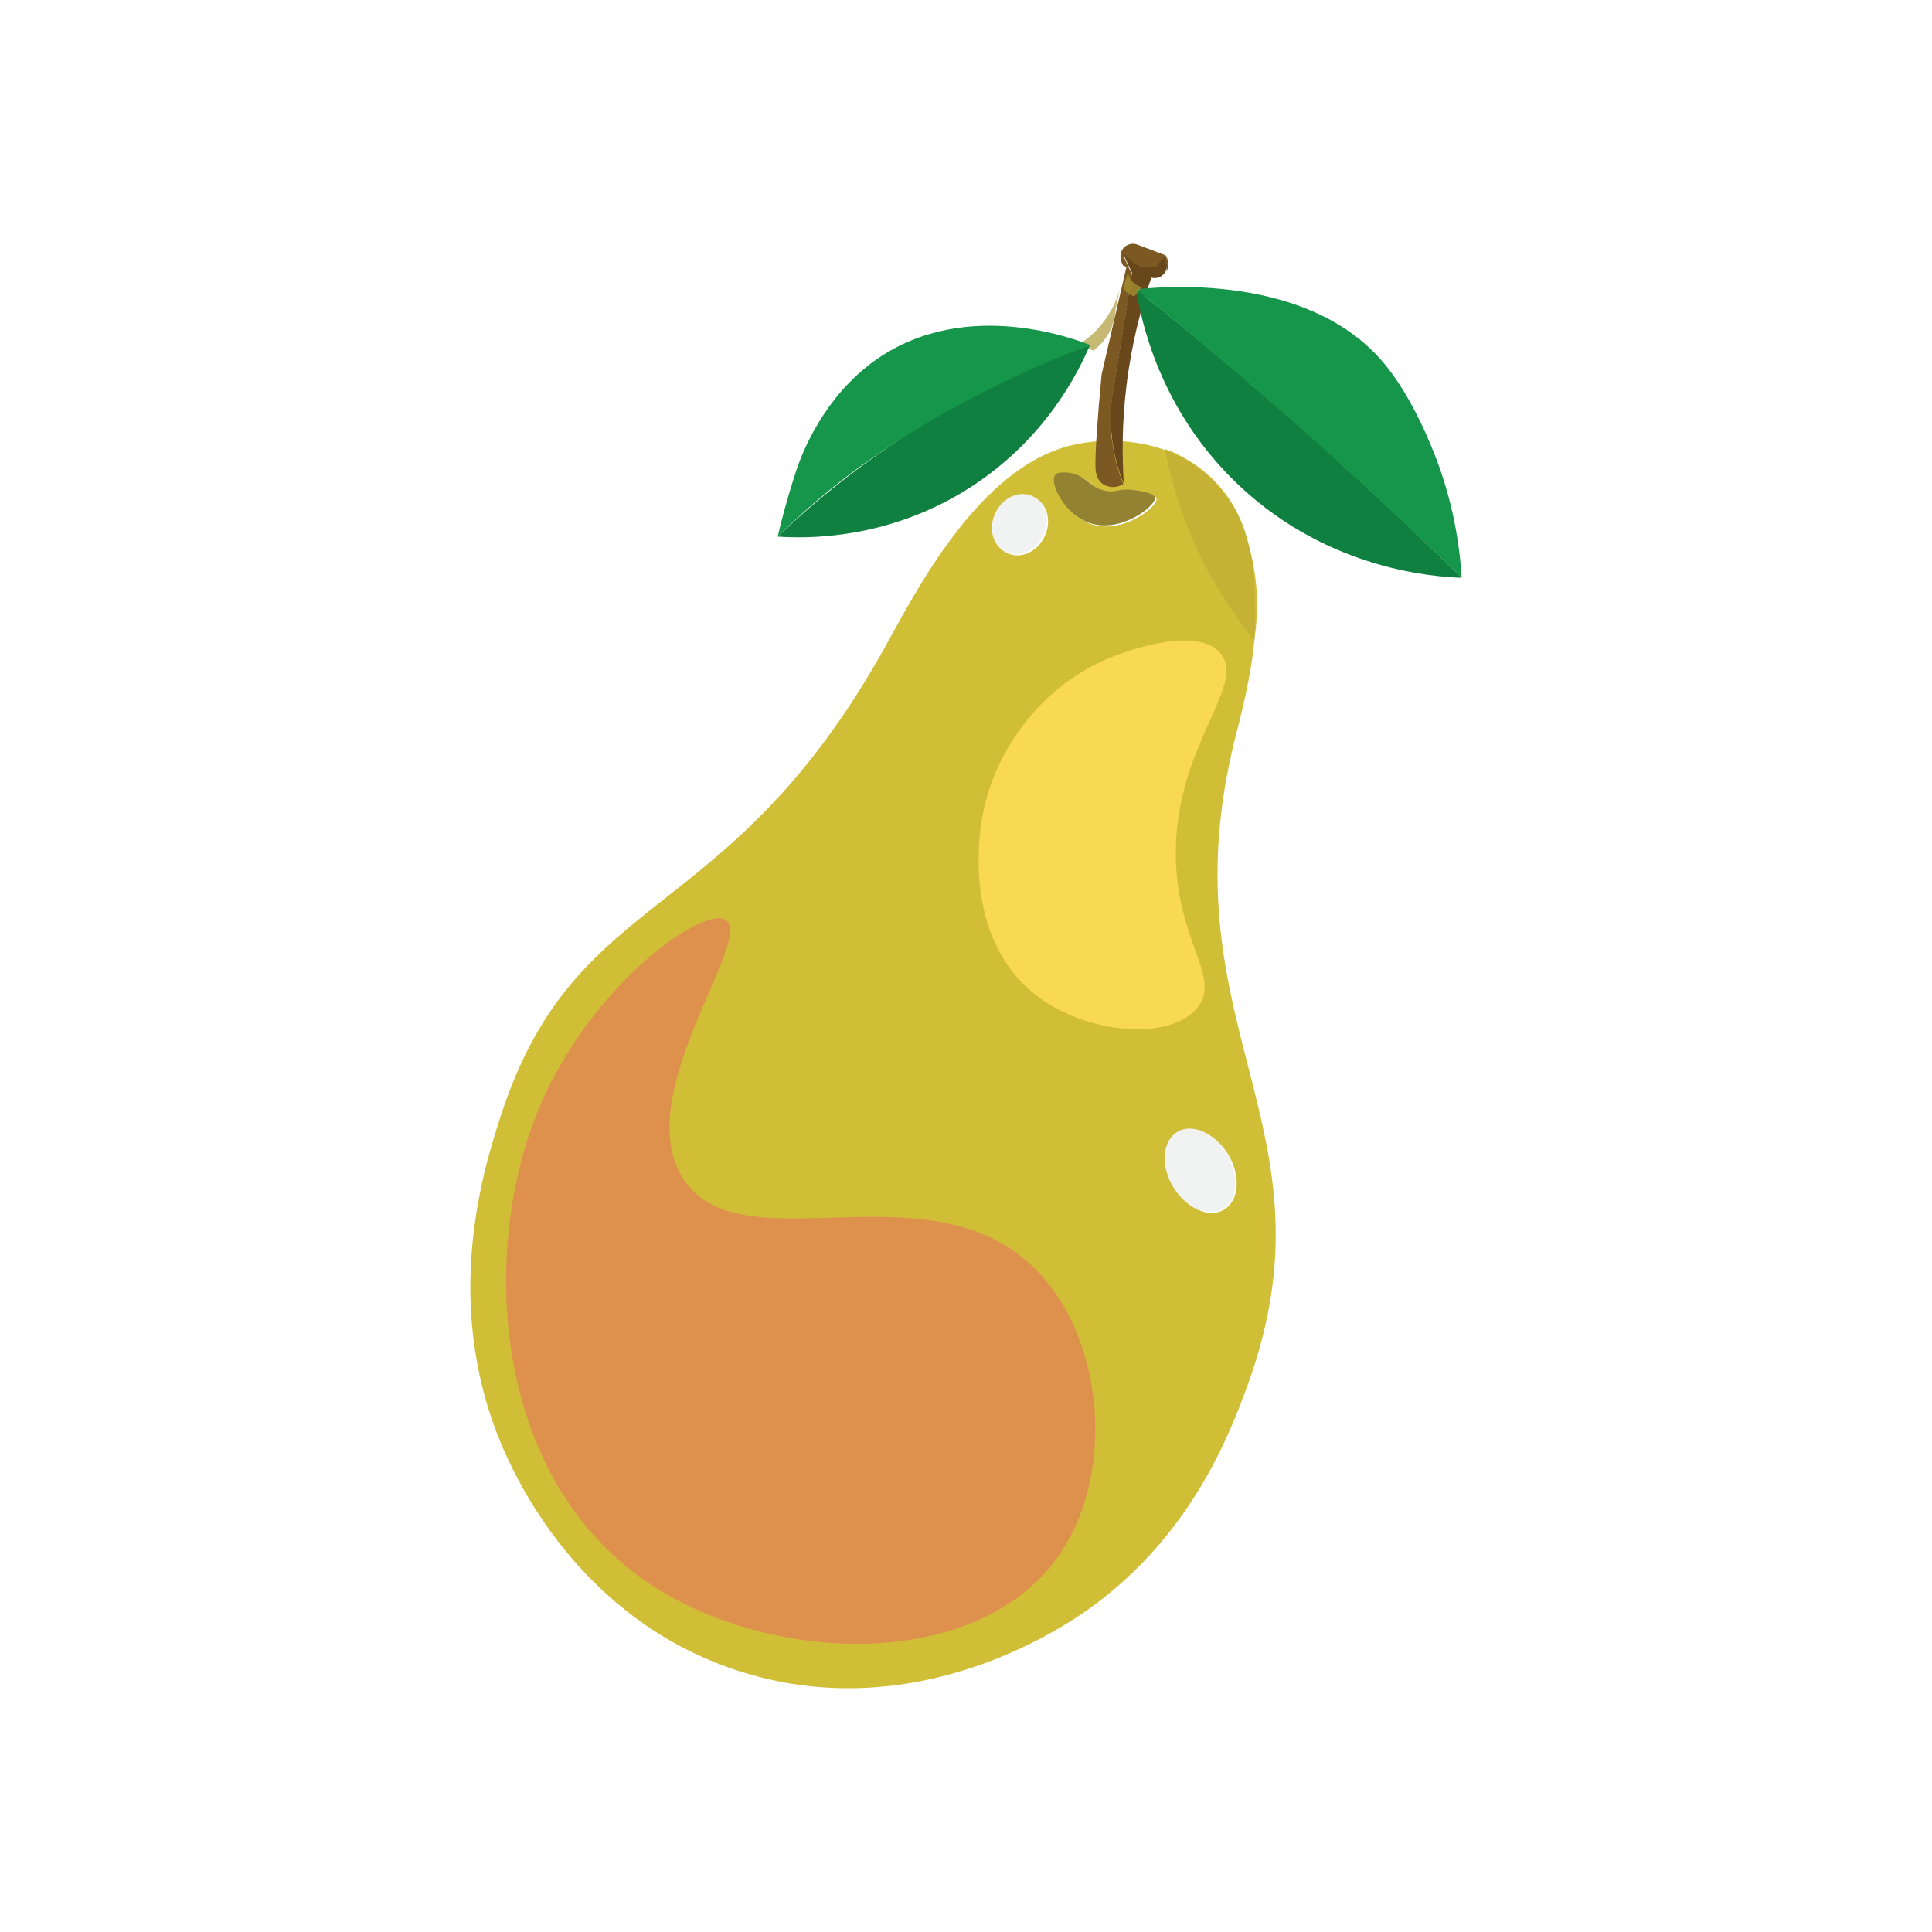
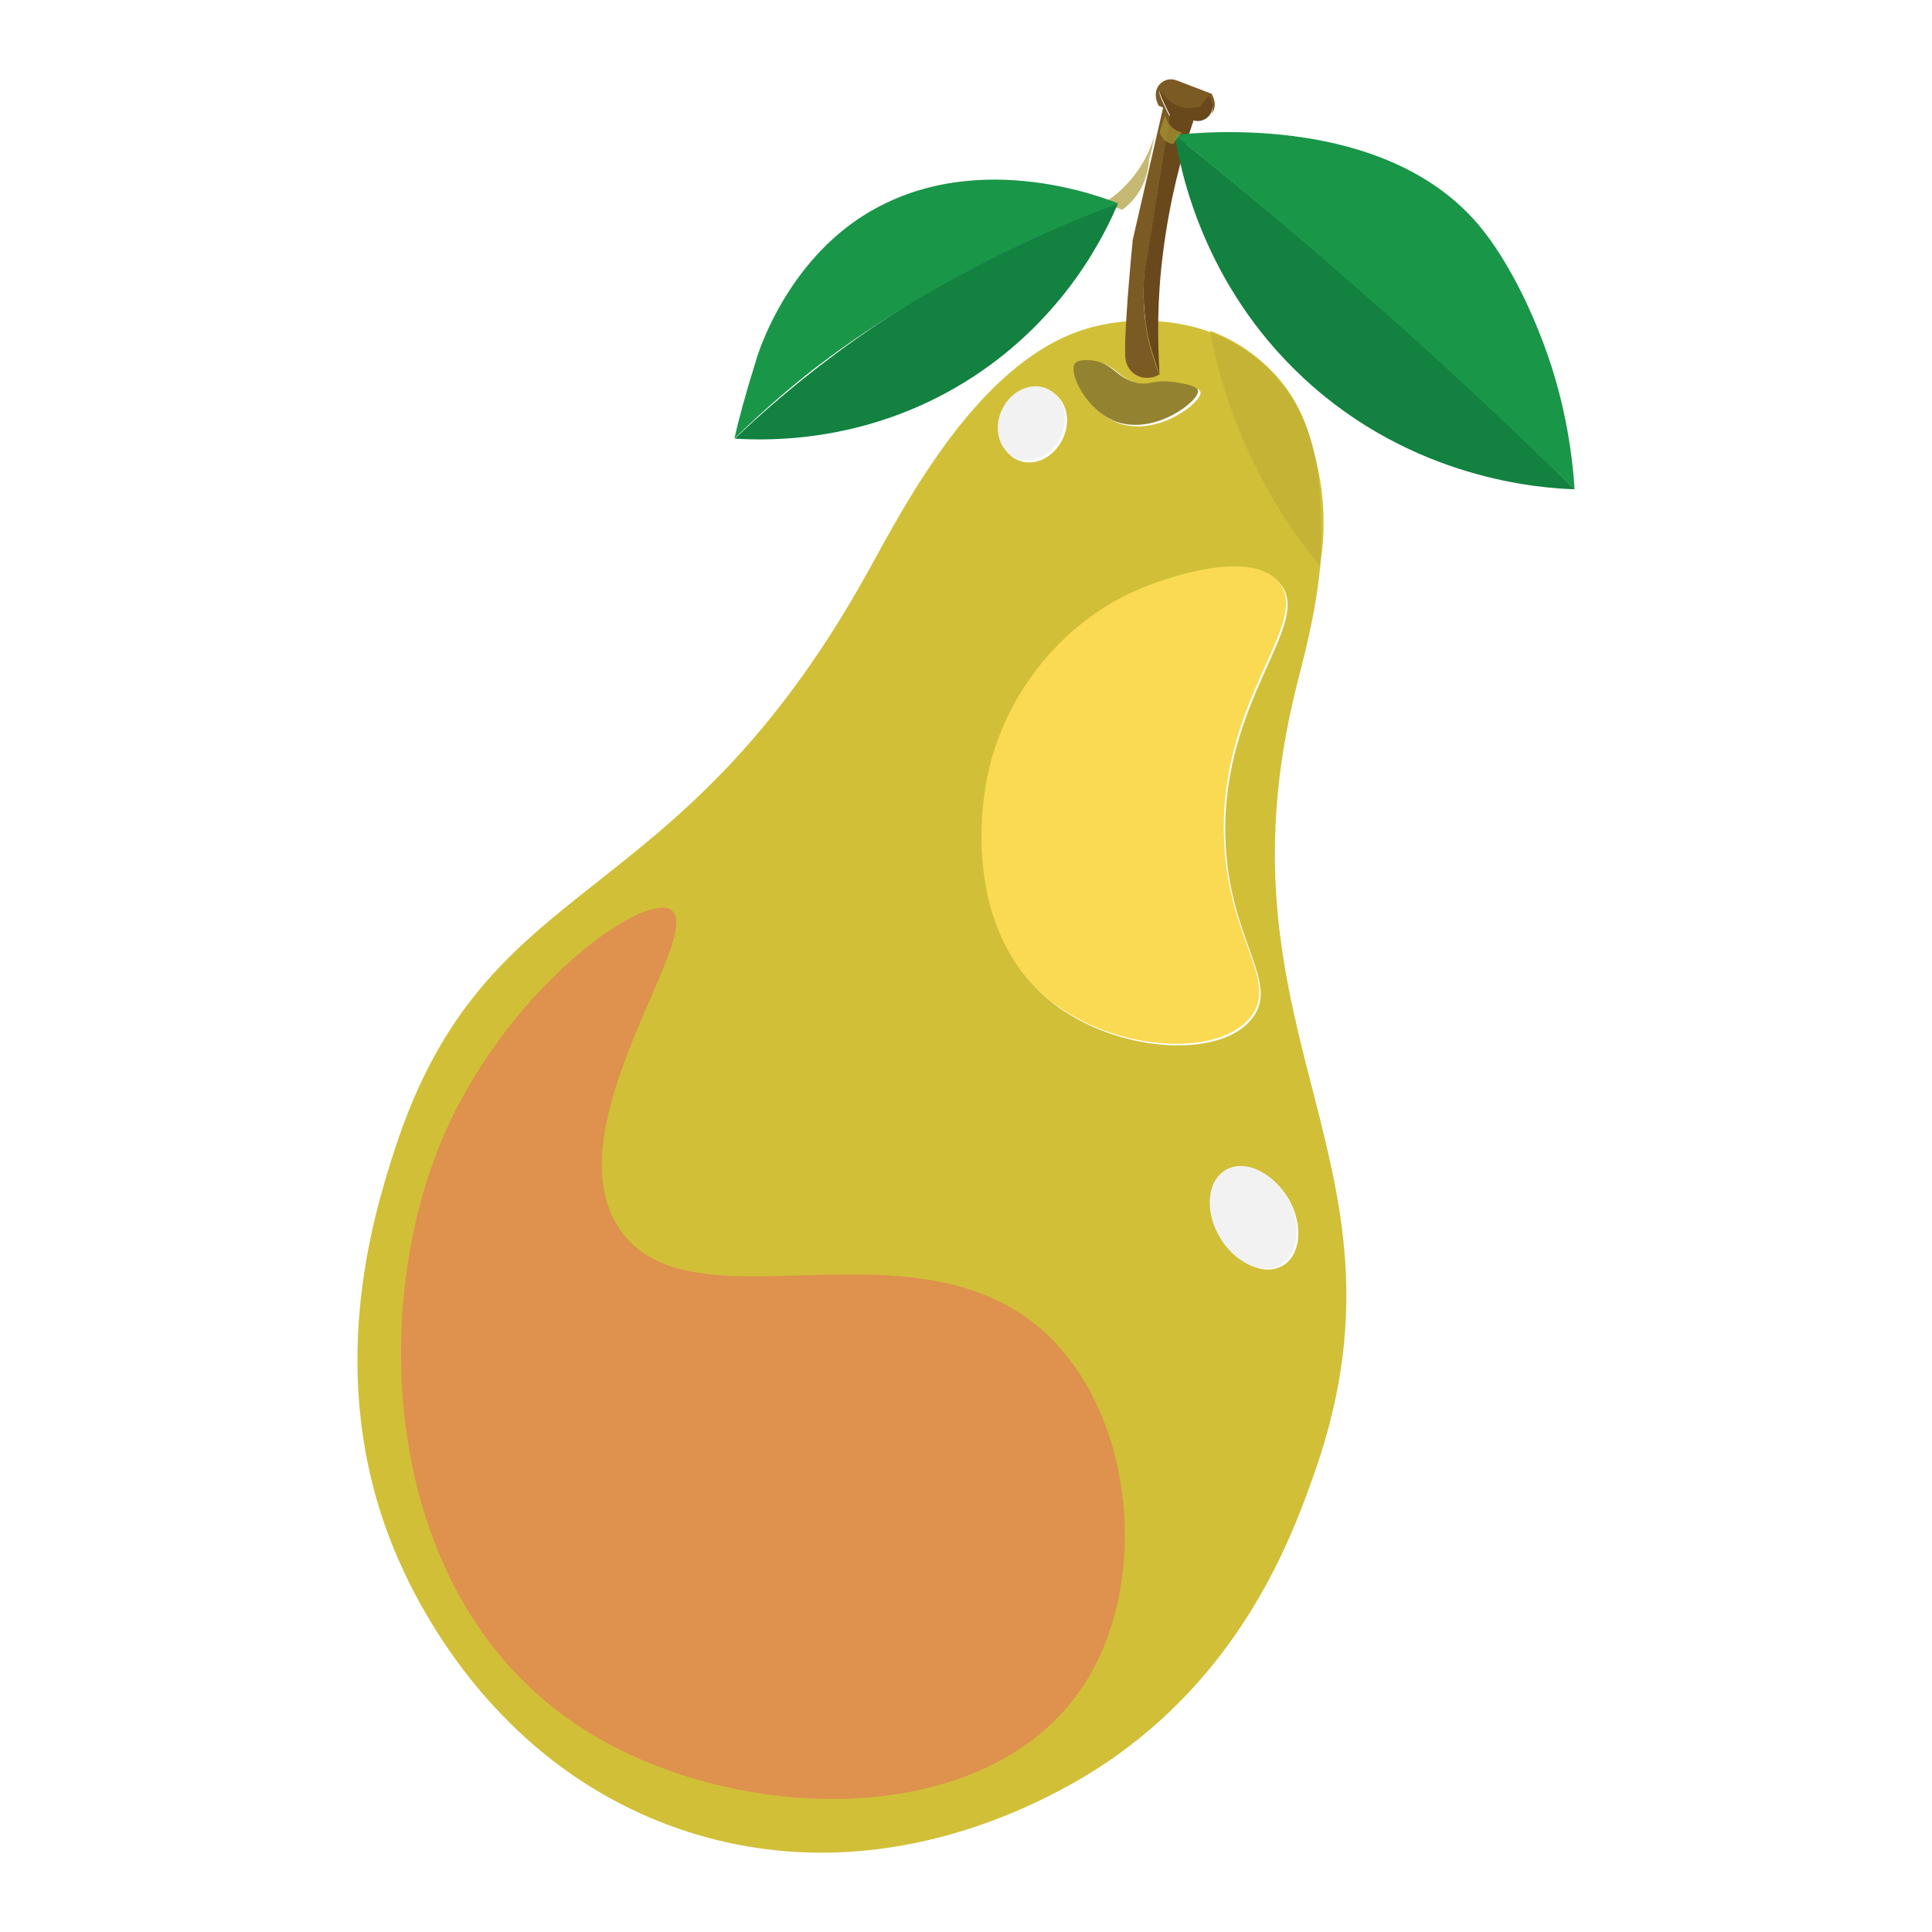
- <svg xmlns="http://www.w3.org/2000/svg" id="Layer_1" viewBox="0 0 468.87 468.88">
-   <path d="M299.71,179.32c1.3-5.19,3.86-14.4,4.78-24.58,1.28-8.66.21-15.6-.77-19.8-1.09-4.65-2.42-10.33-7-16-4.88-6.04-10.84-8.8-14-10,.02.11.05.23.07.34-.1-.04-.19-.09-.29-.13,0,0-9.89-4.05-22.39-1.09-22.61,5.35-37.94,35.71-45.25,48.85-38.29,68.82-75,57.66-93.31,113.84-4.33,13.29-14.12,44.89-.22,78.93,3.66,8.97,19.14,43.03,57.41,55.67,43.69,14.43,80.39-11.16,85.92-15.16,24.48-17.7,33.76-42.1,38.03-53.77,23.06-63.1-20.4-87.27-2.97-157.1ZM256.45,115.51c.59-.73,1.98-.6,2.9-.58,4.48.33,5.21,3.64,9.39,4.46,2.66.48,3.05-.73,7.06-.19,1.18.21,4.64.68,4.89,1.78.42,1.94-8.27,8.84-15.97,6.18-6.05-2.1-9.74-9.7-8.26-11.64ZM241.98,124.67c1.82-3.73,5.87-5.5,9.05-3.95,3.17,1.55,4.27,5.83,2.45,9.56-1.82,3.73-5.87,5.5-9.05,3.95-3.17-1.55-4.27-5.83-2.45-9.56ZM296.98,293.62c-3.66,2.12-9.05-.36-12.04-5.52-2.98-5.17-2.43-11.07,1.24-13.18,3.66-2.12,9.05.36,12.04,5.52,2.98,5.17,2.43,11.07-1.24,13.18Z" fill="#d1be37" stroke-width="0" />
-   <path d="M282.74,109.22c1.11,5.76,2.94,12.6,6,20,4.74,11.46,10.75,20.17,15.7,26.21.19-3.14.32-7.61,0-13-.19-3.13-.29-4.97-.7-7.21-.52-2.87-1.82-9.59-7-16-4.88-6.04-10.84-8.8-14-10Z" fill="#aa9832" opacity=".31" stroke-width="0" />
-   <path d="M280.31,120.72c.42,1.94-8.27,8.84-15.97,6.18-6.05-2.1-9.74-9.7-8.26-11.64.59-.73,1.98-.6,2.9-.58,4.48.33,5.21,3.64,9.39,4.46,2.66.48,3.05-.73,7.06-.19,1.18.21,4.64.68,4.89,1.78Z" fill="#928231" stroke-width="0" />
-   <path d="M158.17,384.71c29.84,19.5,80.55,21,99.6-8.4,13.02-20.09,9.98-52.64-7.2-69-25.86-24.62-70.52.03-84.6-21-13.49-20.15,17.1-58.22,10.2-63-5.36-3.71-33.07,15.78-45.6,46.2-14,34.01-11.4,89.71,27.6,115.2Z" fill="#f05667" opacity=".44" stroke-width="0" />
-   <path d="M237.97,201.11c-.47,3.87-3.31,27.16,13.2,40.2,12.65,9.99,33.33,11.34,39.6,3,5.5-7.32-4.96-15.64-5.4-36-.59-27.23,17.49-41.91,10.8-49.8-6.11-7.2-25.1.42-27,1.2-16.12,6.64-28.92,22.68-31.2,41.4Z" fill="#f9d952" stroke-width="0" />
-   <ellipse cx="291.21" cy="284.01" rx="7.66" ry="10.8" transform="translate(-102.99 183.65) rotate(-30)" fill="#f1f2f2" stroke-width="0" />
-   <ellipse cx="247.36" cy="127.22" rx="7.52" ry="6.4" transform="translate(24.49 293.65) rotate(-63.97)" fill="#f1f2f2" stroke-width="0" />
-   <path d="M282.63,62.3s-.03-.07-.07-.09c-.27-.13-1.05.88-1.82,2.01-1.1.3-2.53.49-4,0-2.49-.84-3.69-3.19-4-3-.2.12.1,1.19,2,5-1.67,10.33-3.33,20.67-5,31-.33,3.62-.33,8.49,1,14,.56,2.31,1.26,4.37,2,6.16-.44-6.69-.46-14.83.67-23.99,1.27-10.31,3.62-19.07,5.99-25.95-.05-.03-.1-.06-.14-.1,2.4.8,5.19-1.63,3.38-5.04Z" fill="#68471b" stroke-width="0" />
-   <path d="M270.74,111.61c-1.33-5.51-1.33-10.38-1-14,1.67-10.33,3.33-20.67,5-31-1.9-3.81-2.2-4.88-2-5,.31-.19,1.51,2.16,4,3,1.47.49,2.9.3,4,0,.77-1.13,1.55-2.14,1.82-2.01.04.02.06.06.07.09.69,1.29.71,2.44.35,3.33.67-.94.85-2.32-.01-3.94-.03-.06-.09-.12-.16-.14l-6.81-2.59c-2.42-.92-5.34,1.54-3.49,5.01.03.06.09.12.16.14l.71.27c-2.01,8.71-4.02,17.41-6.03,26.12-1.07,11.24-1.6,19.65-1.49,22.54.03.83.15,1.89.66,2.8.77,1.39,2.06,1.72,2.62,1.87.16.04.94.23,1.97,0,.61-.14,1.11-.38,1.51-.63-.69-1.72-1.35-3.68-1.88-5.86Z" fill="#7c5923" stroke-width="0" />
-   <path d="M271.74,70.22c-.53,1.89-1.62,4.92-4,8-2.11,2.74-4.41,4.46-6,5.45l3.61,1.42c1-.73,2.86-2.3,4.13-4.96.94-1.98,1.19-3.78,1.25-4.92.33-1.67.67-3.33,1-5Z" fill="#aa9832" opacity=".68" stroke-width="0" />
-   <path d="M264.53,83.71c-2.69,6.36-10.5,22.44-28.54,34.24-20.28,13.27-40.63,12.73-47.25,12.28,8.7-8.29,20.28-17.92,35-27,15.1-9.32,29.26-15.44,40.79-19.52Z" fill="#0f8040" stroke-width="0" />
-   <path d="M264.53,83.71c-16.61,6.34-29.57,13.12-38.79,18.52-11.48,6.73-18.63,12.16-21,14-6.7,5.19-12.04,10.09-16,14,.84-3.63,2.18-8.85,4.34-15.51,0,0,.13-.39.21-.66,1.26-3.75,6.39-17.51,19.1-26.61,22.41-15.9,50.08-4.47,52.13-3.74Z" fill="#16964a" stroke-width="0" />
-   <path d="M354.74,140.22c-6.52-.22-31.98-1.84-53.74-22.13-19.83-18.5-24.19-40.96-25.26-47.87,12.08,9.65,24.45,19.98,37,31,15.01,13.18,28.99,26.23,42,39Z" fill="#0f8040" stroke-width="0" />
-   <path d="M335.51,87.73c6.63,7.72,11.1,18.71,12.23,21.49,5.03,12.36,6.54,23.46,7,31-12.78-12.45-26.43-25.16-41-38-12.89-11.36-25.59-22.01-38-32,5.67-.62,41.28-4.03,59.77,17.51Z" fill="#16964a" stroke-width="0" />
-   <path d="M277.07,69.66c-.41-.1-1.47-.43-2.33-1.43-.67-.77-.91-1.58-1-2-.38,1.14-.76,2.29-1.14,3.43.11.31.42,1,1.14,1.57.63.49,1.27.65,1.59.71.58-.76,1.16-1.51,1.75-2.27Z" fill="#aa9832" opacity=".68" stroke-width="0" />
-   <rect width="468.87" height="468.88" fill="none" stroke-width="0" />
+ <svg xmlns="http://www.w3.org/2000/svg" id="Layer_1" viewBox="0 0 500 500">
+   <path d="M335.47,177.84c1.7-6.81,5.11-18.86,6.29-32.23,1.7-11.4.26-20.44-1.05-25.94-1.44-6.03-3.14-13.49-9.17-20.96-6.42-7.86-14.15-11.53-18.34-13.1,0,.13,0,.26.13.39-.13,0-.26-.13-.39-.13,0,0-12.97-5.37-29.34-1.44-29.61,6.94-49.65,46.77-59.21,63.93-50.17,90.13-98.25,75.59-122.22,149.08-5.63,17.42-18.47,58.82-.26,103.36,4.85,11.79,25.02,56.33,75.19,72.97,57.25,18.86,105.32-14.67,112.53-19.91,32.1-23.19,44.28-55.15,49.78-70.48,30.13-82.4-26.72-114.1-3.93-205.54h0ZM278.87,94.27c.79-.92,2.62-.79,3.8-.79,5.9.39,6.81,4.72,12.31,5.89,3.54.66,3.93-.92,9.3-.26,1.57.26,6.03.92,6.42,2.36.52,2.49-10.87,11.53-20.96,8.12-7.99-2.75-12.84-12.71-10.87-15.33h0ZM259.88,106.32c2.36-4.85,7.73-7.2,11.92-5.11,4.19,2.1,5.63,7.6,3.14,12.58-2.49,4.98-7.73,7.2-11.92,5.11-4.06-2.1-5.5-7.73-3.14-12.58ZM272.32,259.46c-21.61-17.03-17.95-47.55-17.29-52.66,3.01-24.5,19.78-45.59,40.87-54.23,2.49-1.05,27.38-11,35.37-1.57,8.78,10.35-14.93,29.61-14.15,65.24.52,26.72,14.28,37.6,7.07,47.16-8.12,10.87-35.24,9.17-51.88-3.93h0ZM331.93,327.58c-4.85,2.75-11.79-.52-15.72-7.2-3.93-6.81-3.14-14.54,1.57-17.29,4.85-2.75,11.79.52,15.72,7.21,3.93,6.81,3.14,14.54-1.57,17.29Z" fill="#d1bf38" stroke-width="0" />
+   <path d="M313.2,86.01c1.44,7.6,3.8,16.51,7.86,26.2,6.16,15.06,14.15,26.46,20.57,34.32.26-4.06.39-9.96,0-17.03-.26-4.06-.39-6.55-.92-9.43-.65-3.8-2.36-12.58-9.17-20.96-6.29-7.86-14.15-11.53-18.34-13.1h0Z" fill="#aa9832" isolation="isolate" opacity=".31" stroke-width="0" />
+   <path d="M310.05,101.08c.52,2.49-10.87,11.53-20.96,8.12-7.86-2.75-12.71-12.71-10.87-15.2.79-.92,2.62-.79,3.8-.79,5.9.39,6.81,4.72,12.31,5.9,3.54.65,3.93-.92,9.3-.26,1.57.26,6.16.79,6.42,2.23h0Z" fill="#938330" stroke-width="0" />
+   <path d="M150.1,446.92c39.04,25.55,105.59,27.51,130.48-11,17.03-26.33,13.1-68.91-9.43-90.39-33.93-32.23-92.35,0-110.83-27.51-17.69-26.33,22.4-76.24,13.36-82.53-7.07-4.85-43.36,20.7-59.74,60.52-18.34,44.54-14.93,117.51,36.16,150.91h0Z" fill="#f05868" isolation="isolate" opacity=".44" stroke-width="0" />
+   <path d="M254.64,206.4c-.66,5.11-4.32,35.63,17.29,52.66,16.64,13.1,43.62,14.8,51.88,3.93,7.2-9.56-6.55-20.44-7.07-47.16-.79-35.63,22.92-54.89,14.15-65.24-7.99-9.43-32.88.52-35.37,1.57-21.22,8.65-37.99,29.74-40.87,54.23h0Z" fill="#f9da52" stroke-width="0" />
+   <ellipse cx="324.32" cy="315" rx="10.09" ry="14.15" transform="translate(-114.05 204.37) rotate(-30)" fill="#f2f2f2" stroke-width="0" />
+   <ellipse cx="266.9" cy="109.53" rx="9.83" ry="8.38" transform="translate(51.36 301.3) rotate(-63.97)" fill="#f2f2f2" stroke-width="0" />
+   <path d="M313.06,24.57s0-.13,0,0c-.39-.26-1.44,1.05-2.49,2.49-1.44.39-3.28.66-5.24,0-3.27-1.05-4.85-4.19-5.24-3.93-.26.13.13,1.57,2.62,6.55-2.23,13.49-4.32,27.12-6.55,40.61-.39,4.72-.39,11.14,1.31,18.34.79,3.01,1.7,5.76,2.62,8.12-.52-8.78-.66-19.39.92-31.44,1.7-13.49,4.72-25.02,7.86-34.06l-.13-.13c3.14,1.05,6.68-2.1,4.32-6.55h0Z" fill="#69481c" stroke-width="0" />
+   <path d="M297.48,89.16c-1.7-7.2-1.7-13.62-1.31-18.34,2.23-13.49,4.32-27.12,6.55-40.61-2.49-4.98-2.88-6.42-2.62-6.55.39-.26,1.97,2.88,5.24,3.93,1.97.66,3.8.39,5.24,0,1.05-1.44,1.97-2.75,2.36-2.62l.13.13c.92,1.7.92,3.14.52,4.32.92-1.18,1.18-3.01,0-5.11,0-.13-.13-.13-.26-.13l-8.91-3.41c-3.14-1.18-6.94,1.97-4.58,6.55,0,.13.13.13.26.13l.92.39c-2.62,11.4-5.24,22.79-7.86,34.19-1.44,14.67-2.1,25.81-1.97,29.48,0,1.05.13,2.49.92,3.67,1.05,1.83,2.75,2.23,3.41,2.49.26,0,1.18.26,2.62,0,.79-.13,1.44-.52,1.97-.79-1.05-2.23-1.83-4.85-2.62-7.73h0Z" fill="#7c5a24" stroke-width="0" />
+   <path d="M298.79,34.92c-.65,2.49-2.1,6.42-5.24,10.48-2.75,3.54-5.76,5.9-7.86,7.07l4.72,1.83c1.31-.92,3.8-3.01,5.37-6.55,1.18-2.62,1.57-4.98,1.57-6.42.65-2.1,1.05-4.19,1.44-6.42h0Z" fill="#aa9832" isolation="isolate" opacity=".68" stroke-width="0" />
+   <path d="M289.35,52.61c-3.54,8.38-13.76,29.34-37.34,44.8-26.59,17.42-53.19,16.64-61.83,16.11,11.4-10.87,26.59-23.45,45.85-35.37,19.65-12.18,38.25-20.17,53.32-25.55Z" fill="#138140" stroke-width="0" />
+   <path d="M289.35,52.61c-21.75,8.25-38.78,17.16-50.83,24.24-15.07,8.78-24.37,15.98-27.51,18.34-8.78,6.81-15.72,13.23-20.96,18.34,1.05-4.72,2.88-11.53,5.63-20.31,0,0,.13-.52.26-.92,1.7-4.98,8.38-22.92,25.02-34.85,29.48-20.83,65.76-5.76,68.38-4.85h0Z" fill="#1a9649" stroke-width="0" />
+   <path d="M407.52,126.62c-8.51-.26-41.92-2.36-70.35-28.95-25.94-24.24-31.7-53.71-33.14-62.75,15.85,12.71,32.09,26.2,48.47,40.61,19.78,17.29,37.99,34.32,55.02,51.09Z" fill="#138140" stroke-width="0" />
+   <path d="M382.36,57.85c8.65,10.09,14.54,24.5,15.98,28.16,6.55,16.24,8.51,30.78,9.17,40.61-16.77-16.24-34.58-33.01-53.71-49.78-16.9-14.93-33.54-28.82-49.78-41.92,7.47-.79,54.1-5.24,78.34,22.93Z" fill="#1a9649" stroke-width="0" />
+   <path d="M305.86,34.27c-.52-.13-1.97-.52-3.01-1.83-.92-1.05-1.18-2.1-1.31-2.62-.52,1.44-1.05,3.01-1.44,4.45.13.39.52,1.31,1.44,2.1.79.66,1.7.92,2.1.92.65-1.05,1.44-2.1,2.23-3.01h0Z" fill="#aa9832" isolation="isolate" opacity=".68" stroke-width="0" />
+   <rect width="500" height="500" fill="none" stroke-width="0" />
</svg>
